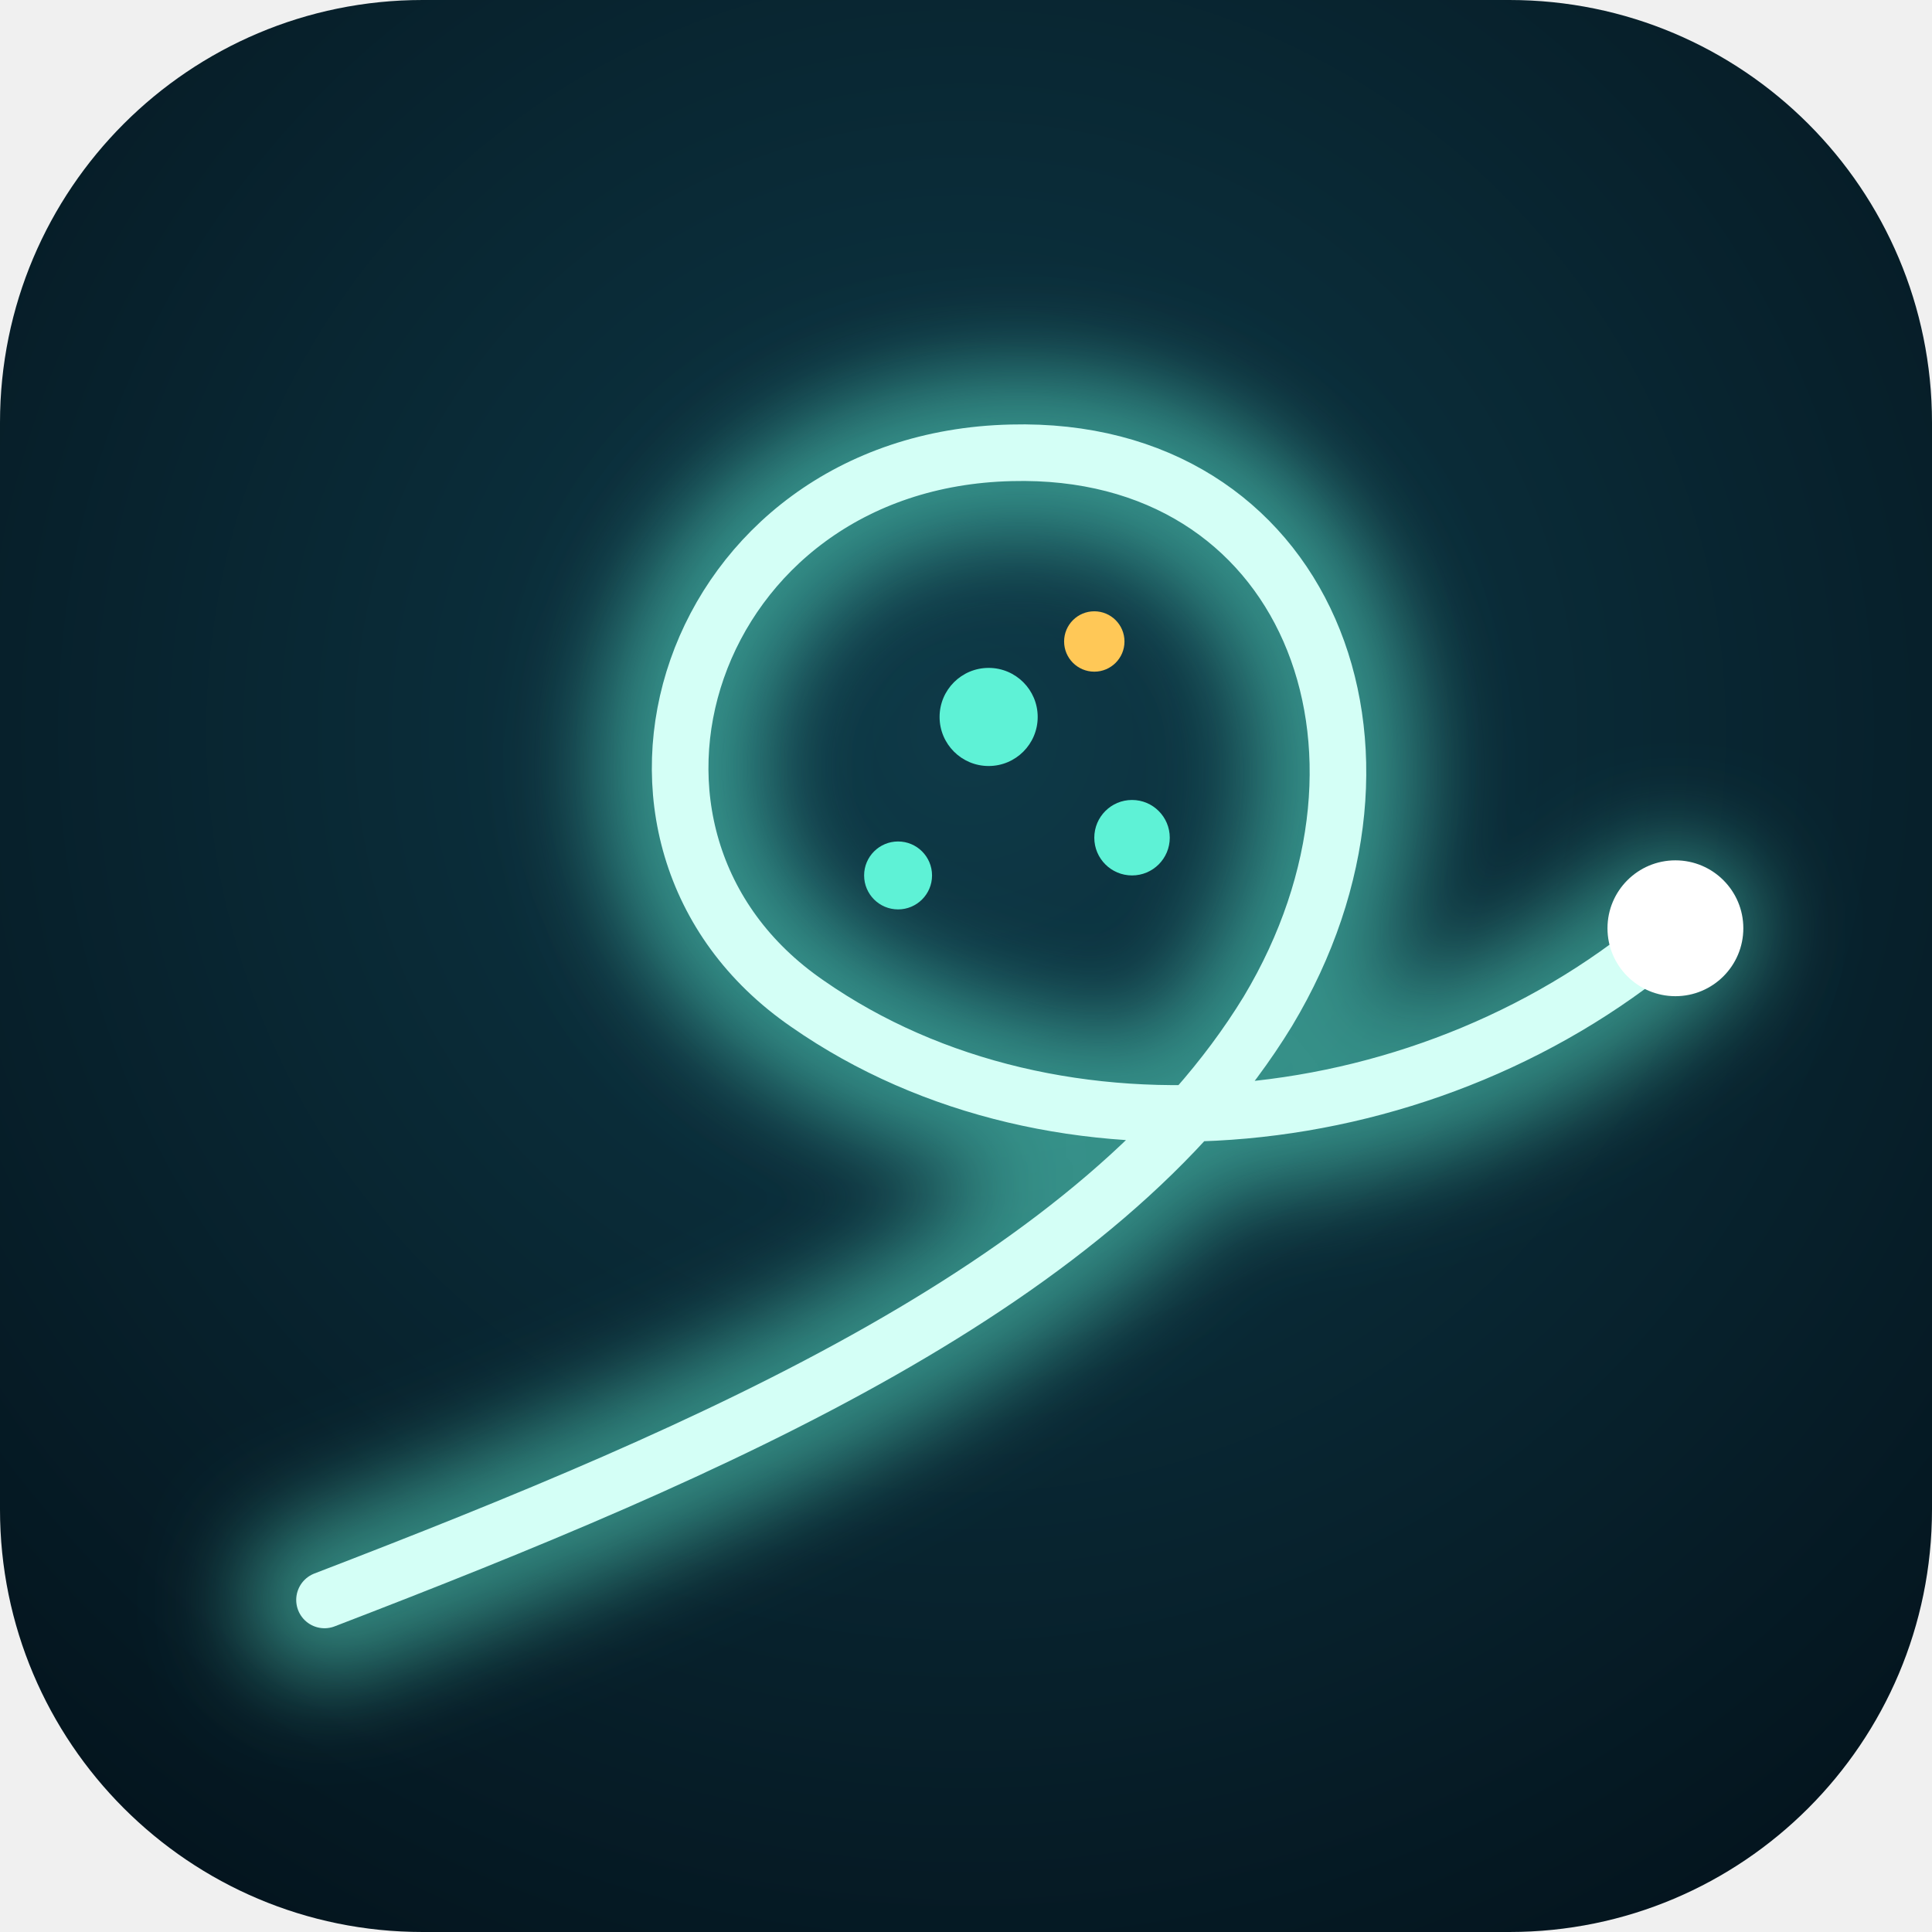
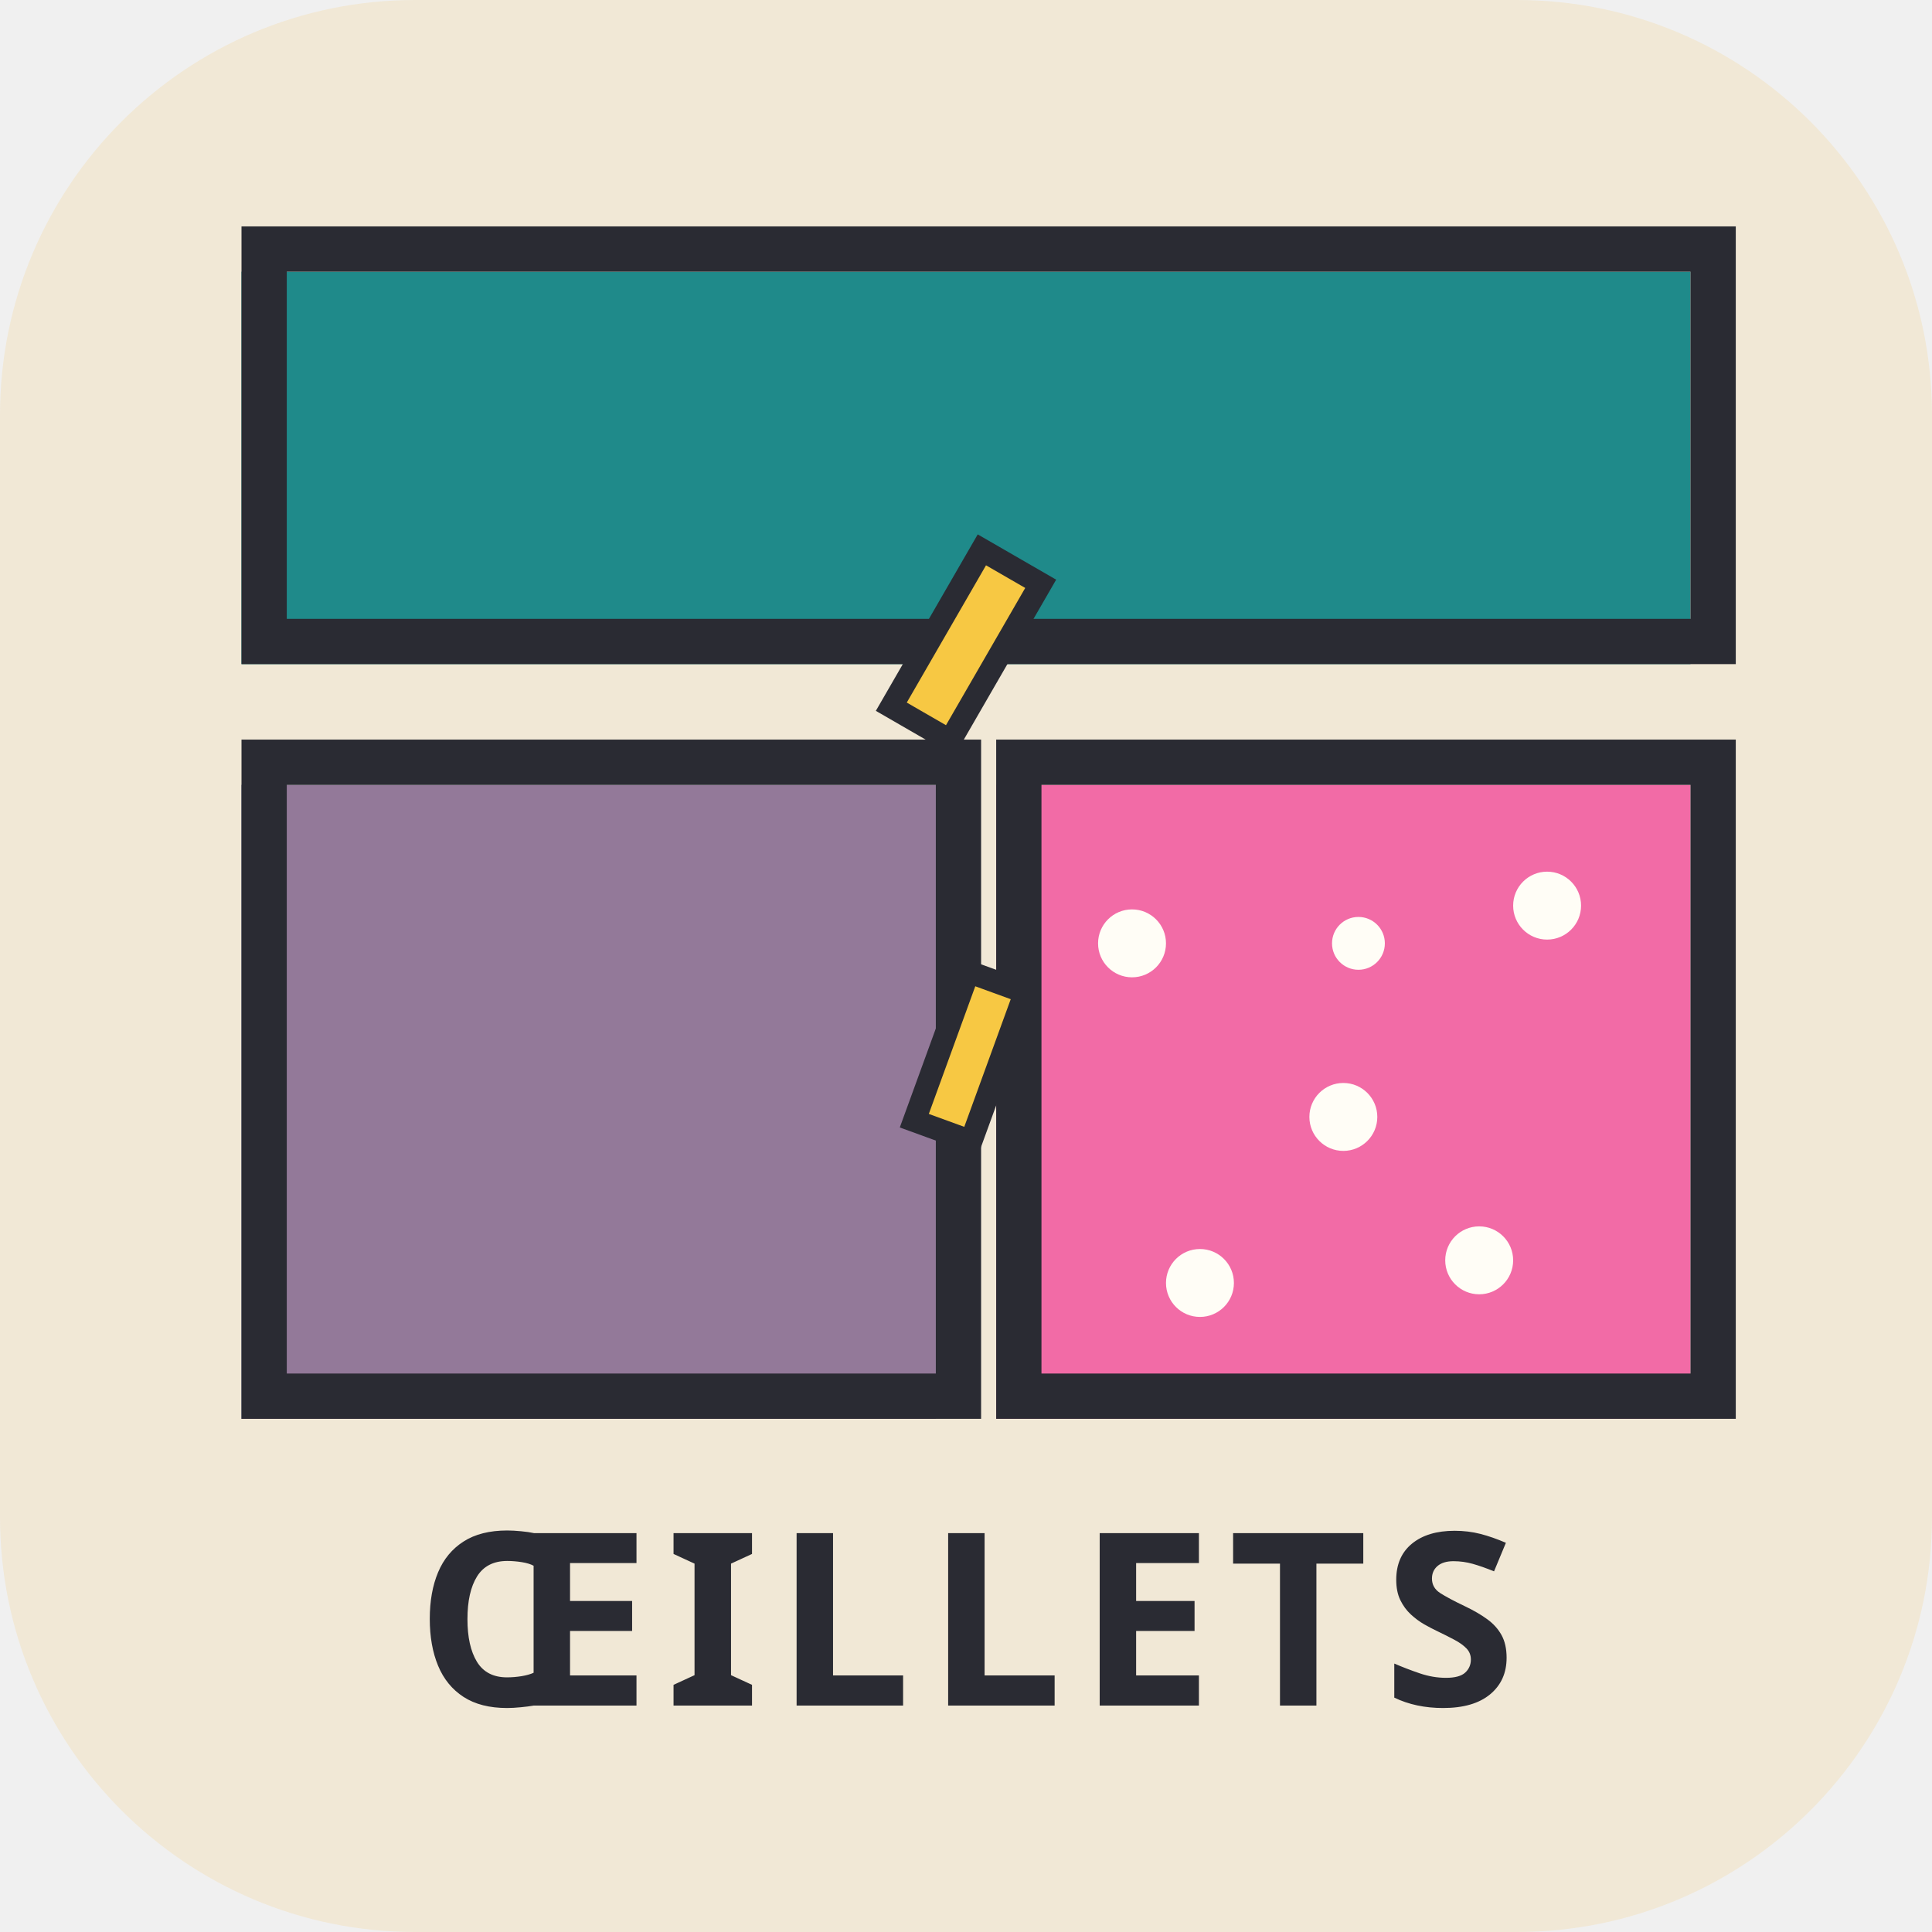
<svg xmlns="http://www.w3.org/2000/svg" viewBox="0 0 512 512">
-   <defs>
-     <radialGradient id="bg" cx="50%" cy="38%" r="78%">
-       <stop offset="0" stop-color="#0e3a48" />
-       <stop offset="1" stop-color="#03111a" />
-     </radialGradient>
-     <filter id="glow" x="-40%" y="-40%" width="180%" height="180%">
-       <feGaussianBlur stdDeviation="12" />
-     </filter>
-   </defs>
-   <rect width="512" height="512" rx="112" fill="url(#bg)" />
-   <g fill="none" stroke-linecap="round" stroke-linejoin="round">
-     <path d="M86 424 C 190 384 292 340 336 268 C 378 198 346 118 268 120 C 182 122 150 222 214 266 C 280 312 380 302 444 246" stroke="#5ef2d6" stroke-width="44" opacity="0.5" filter="url(#glow)" />
-     <path d="M86 424 C 190 384 292 340 336 268 C 378 198 346 118 268 120 C 182 122 150 222 214 266 C 280 312 380 302 444 246" stroke="#d4fff6" stroke-width="15" />
+   <rect width="512" height="512" rx="110" fill="#F1E8D6" />
+   <rect x="64" y="72" width="384" height="104" fill="#1F8A8A" />
+   <rect x="70" y="66" width="384" height="104" fill="none" stroke="#2A2B33" stroke-width="12" />
+   <rect x="64" y="208" width="184" height="168" fill="#1F8A8A" />
+   <rect x="64" y="208" width="184" height="168" fill="#F26BA6" opacity=".55" />
+   <rect x="70" y="202" width="184" height="168" fill="none" stroke="#2A2B33" stroke-width="12" />
+   <rect x="264" y="208" width="184" height="168" fill="#F26BA6" />
+   <rect x="270" y="202" width="184" height="168" fill="none" stroke="#2A2B33" stroke-width="12" />
+   <g fill="#FFFDF6">
+     <circle cx="300" cy="250" r="9" />
+     <circle cx="356" cy="296" r="9" />
+     <circle cx="410" cy="240" r="9" />
+     <circle cx="318" cy="340" r="9" />
+     <circle cx="392" cy="334" r="9" />
+     <circle cx="360" cy="250" r="7" />
  </g>
-   <circle cx="444" cy="246" r="18" fill="#ffffff" />
-   <g fill="#5ef2d6">
-     <circle cx="262" cy="190" r="13" />
-     <circle cx="300" cy="222" r="10" />
-     <circle cx="238" cy="232" r="9" />
-   </g>
-   <circle cx="290" cy="170" r="8" fill="#ffc857" />
+   <rect x="232" y="162" width="48" height="18" fill="#F7C843" stroke="#2A2B33" stroke-width="6" transform="rotate(-60 256 171)" />
+   <rect x="236" y="272" width="42" height="16" fill="#F7C843" stroke="#2A2B33" stroke-width="6" transform="rotate(-70 257 280)" />
+   <text x="256" y="452" text-anchor="middle" font-family="Big Shoulders Stencil Text, Arial Narrow, Impact, sans-serif" font-weight="900" font-size="64" letter-spacing="4" fill="#2A2B33">ŒILLETS</text>
</svg>
